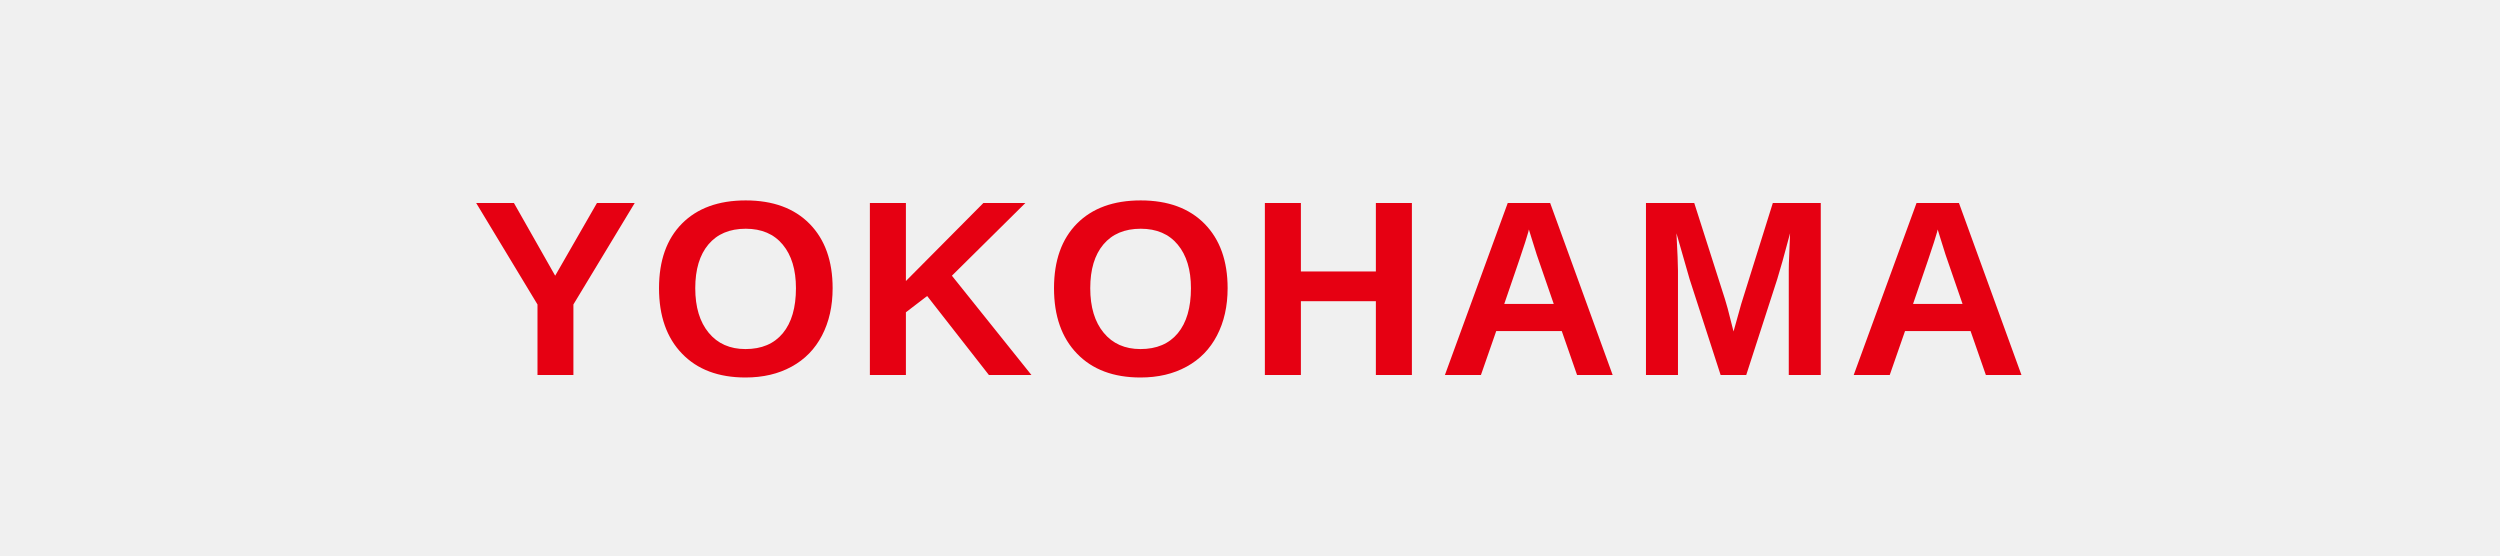
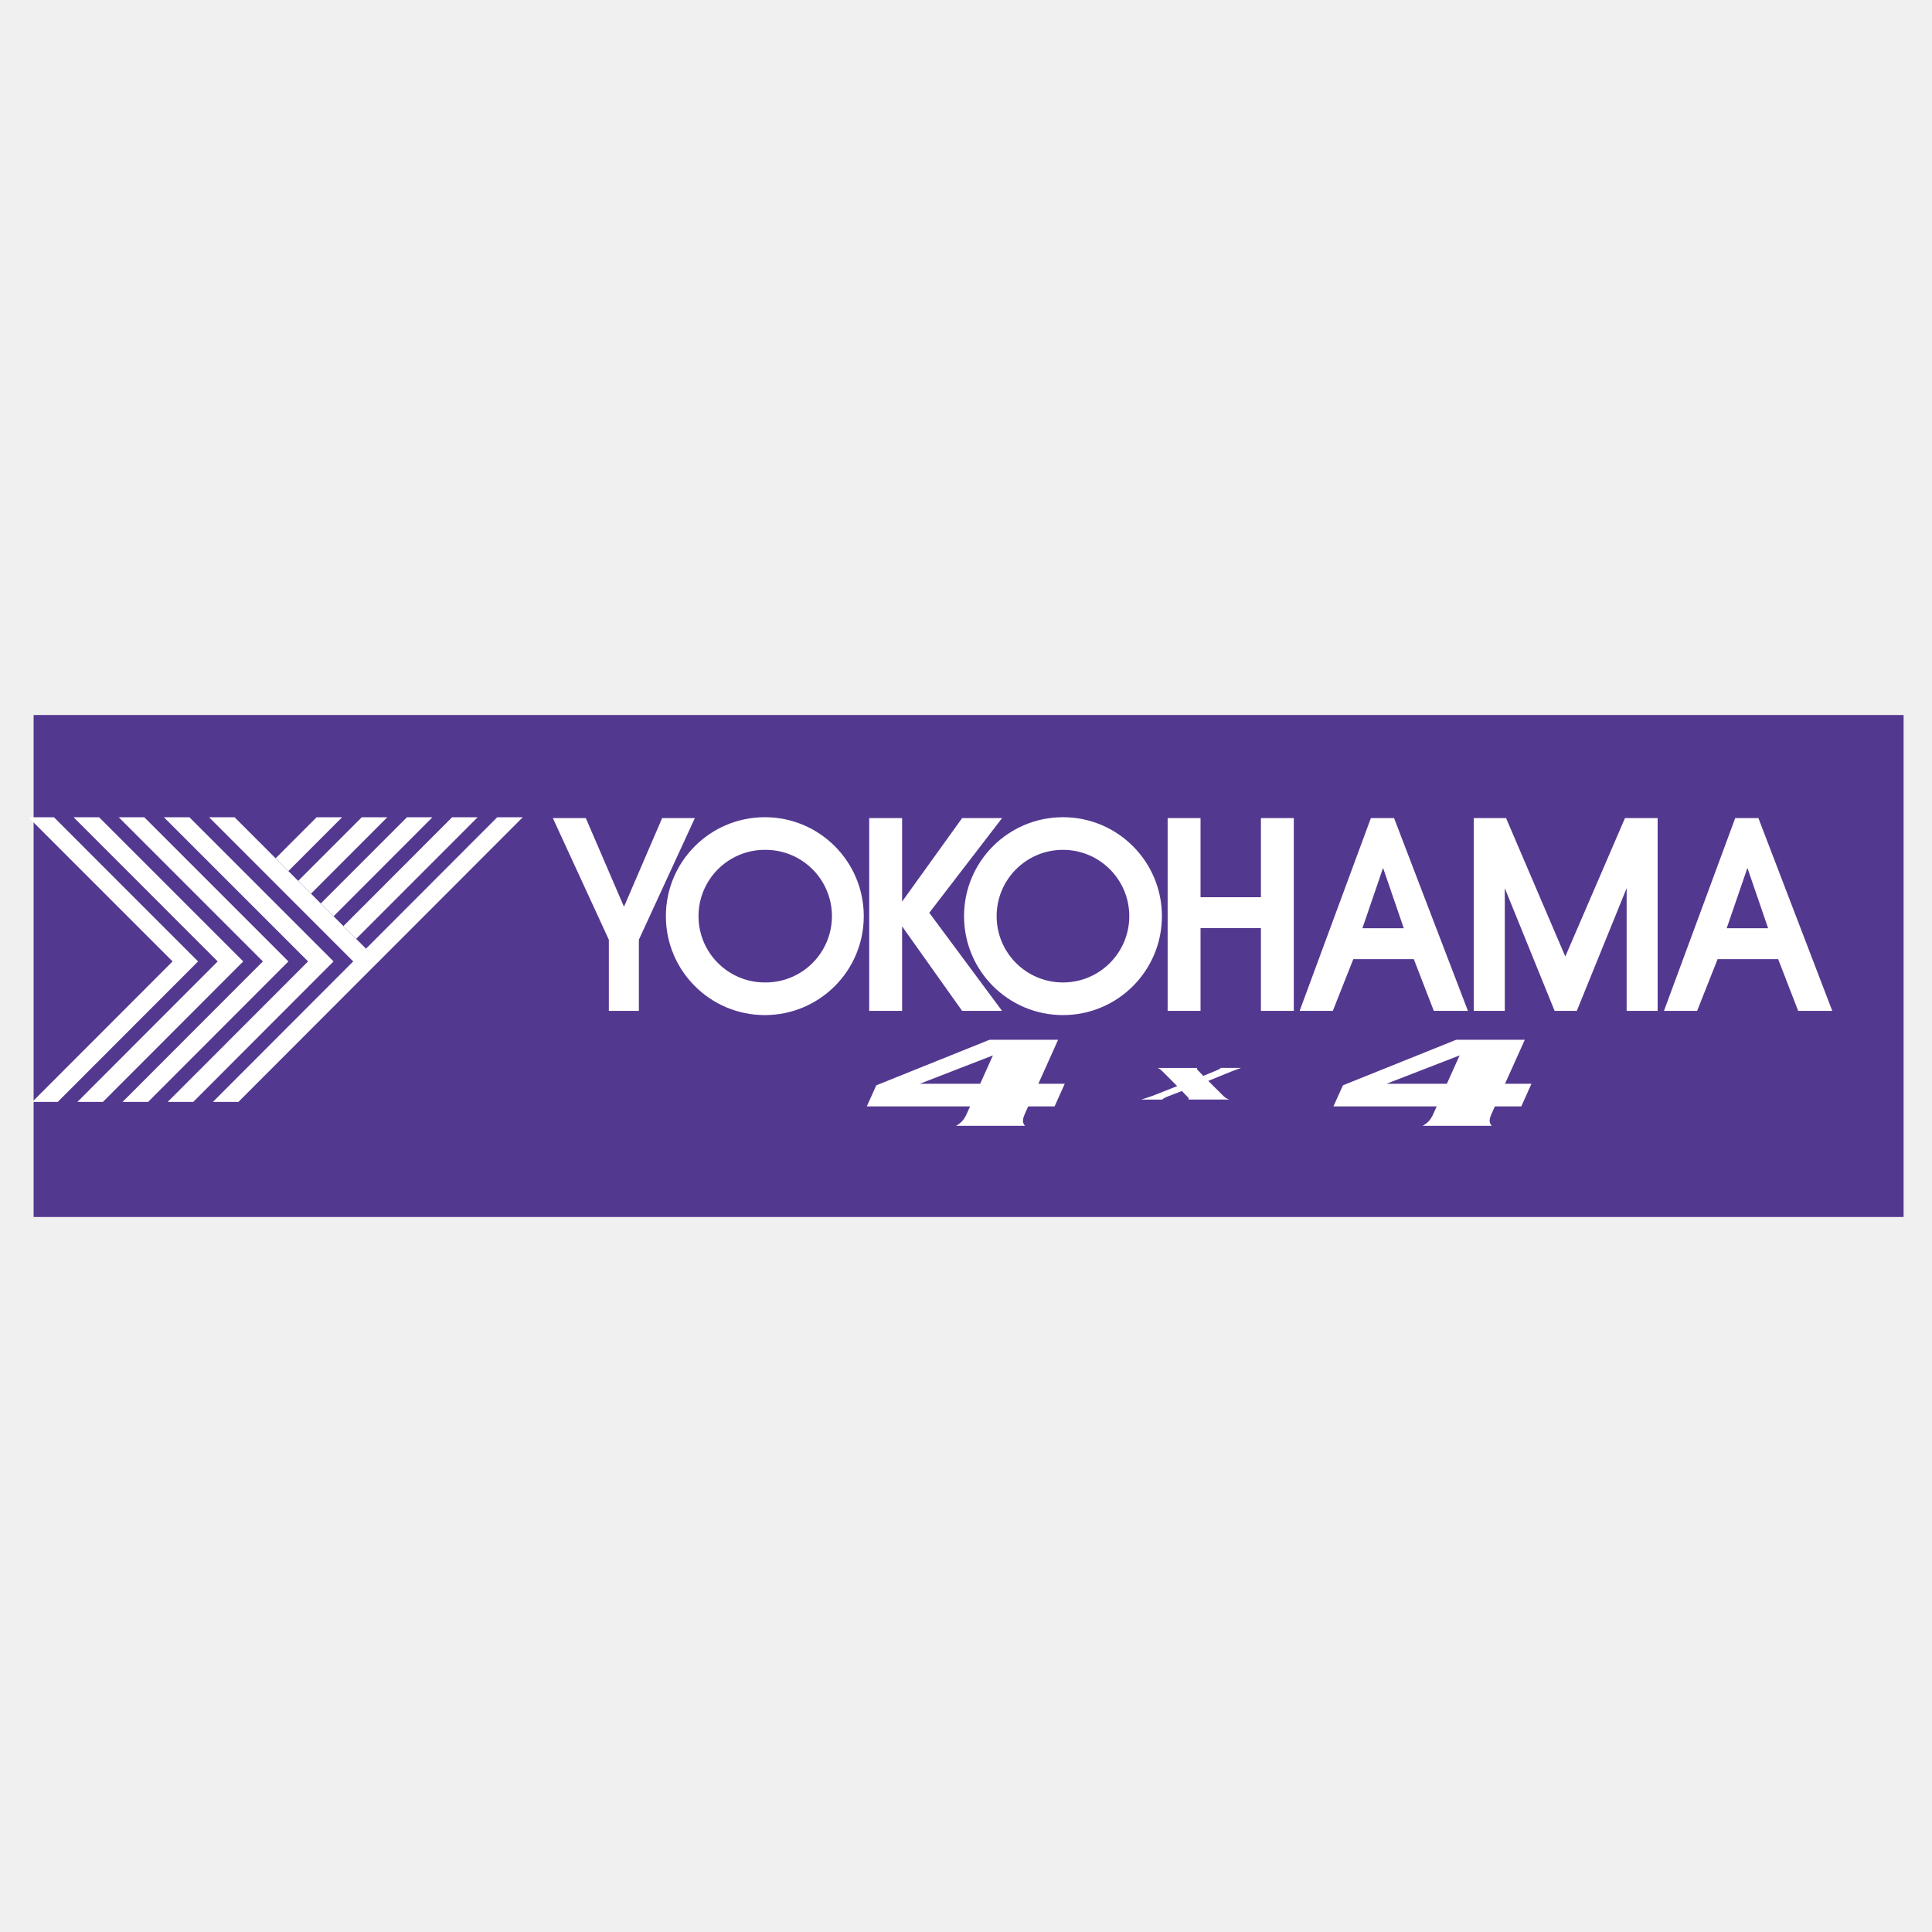
- <svg xmlns="http://www.w3.org/2000/svg" viewBox="0 0 360 80" fill="none">
-   <text x="180" y="54" fill="#E60012" font-family="Montserrat, Arial, sans-serif" font-size="36" font-weight="800" text-anchor="middle" letter-spacing="0.04em">YOKOHAMA</text>
+ <svg xmlns="http://www.w3.org/2000/svg" viewBox="0 0 192.756 192.756">
+   <g fill-rule="evenodd" clip-rule="evenodd">
+     <path fill="#533890" d="M3.353 71.336h186.569v50.084H3.353V71.336z" />
+     <path fill="#fff" d="M37.787 95.921L23.404 81.539h-2.542l14.377 14.382-13.997 14.015h2.545l14-14.015zM60.742 93.751l-5.583-12.13h3.287l3.809 8.847 3.807-8.847h3.265l-5.586 12.13v7.104h-2.997v-7.104h-.002zm25.979-12.13h3.283v8.329l5.988-8.329h3.985l-7.263 9.448 7.263 9.787h-3.985l-5.988-8.431v8.431h-3.283V81.621zm29.775 0h3.283v7.894h6.023v-7.894h3.281v19.234h-3.281V92.6h-6.023v8.255h-3.283V81.621zm23.561 10.99l-2.068-6.021-2.062 6.021h4.13zm-3.284-10.99h2.314l7.367 19.234h-3.402l-1.996-5.161h-6.037l-2.043 5.161h-3.311l7.108-19.234zm20.545 19.234l4.973-12.244v12.244h3.092V81.621h-3.258l-5.955 13.811-5.91-13.811h-3.221v19.234h3.094V88.612l4.971 12.244h2.214v-.001zm19.088-8.244l-2.066-6.021-2.068 6.021h4.134zm-3.283-10.99h2.312l7.371 19.234h-3.402l-1.996-5.161h-6.043l-2.041 5.161h-3.309l7.108-19.234zM76.306 98.02a6.615 6.615 0 1 1 0-13.231 6.616 6.616 0 1 1 0 13.231zm0-16.487a9.87 9.87 0 0 0-9.871 9.872c0 5.453 4.42 9.871 9.871 9.871a9.87 9.87 0 0 0 9.872-9.871 9.87 9.87 0 0 0-9.872-9.872zm29.747 16.487a6.614 6.614 0 0 1-6.619-6.615 6.615 6.615 0 0 1 6.619-6.616 6.615 6.615 0 1 1 0 13.231zm0-16.487a9.87 9.87 0 0 0-9.871 9.872 9.87 9.87 0 0 0 9.871 9.871 9.87 9.87 0 0 0 9.871-9.871 9.87 9.87 0 0 0-9.871-9.872z" />
+     <path fill="#fff" d="M33.279 95.921L18.901 81.539h-2.548l14.383 14.382-14.003 14.015h2.548l13.998-14.015z" />
+     <path fill="#fff" d="M28.775 95.921l-14.38-14.382h-2.548l14.38 14.382-13.998 14.015h2.549l13.997-14.015z" />
+     <path fill="#fff" d="M24.269 95.921L9.889 81.539H7.344l14.377 14.382-13.997 14.015h2.544l14.001-14.015z" />
+     <path fill="#fff" d="M19.762 95.921L5.383 81.539H2.834l14.384 14.382-14 14.015h2.544l14-14.015zM37.74 95.97l14.416-14.431h-2.548L36.506 94.66l1.234 1.31zM35.534 93.668l12.119-12.129h-2.548L34.264 92.396l1.27 1.272zM33.281 91.416l9.863-9.877H40.6l-8.594 8.598 1.275 1.279zM31.028 89.163l7.613-7.624h-2.548l-6.34 6.345 1.275 1.279zM28.772 86.904l5.359-5.365h-2.544L27.5 85.631l1.272 1.273zM99.064 105.297l-7.29 2.83h6.019l1.271-2.83zm7.166 2.83l-1.014 2.26h-2.635l-.336.754c-.289.646-.201.926.021 1.18H95.38c.455-.254.771-.533 1.063-1.18l.338-.754H86.48l.948-2.105 11.298-4.543h6.842l-1.971 4.389h2.633v-.001zm15.731 1.119c.242.242.303.297.67.457h-4.055c.041-.121.006-.176-.105-.279l-.553-.574-1.445.557c-.398.16-.475.248-.508.297h-2.092c1.004-.32 1.209-.402 1.547-.539l2.027-.805-1.568-1.57a1.417 1.417 0 0 0-.363-.242h3.934c-.035.1-.047.127.062.23l.539.562 1.344-.551c.195-.082.324-.154.412-.242h2.008c-.291.105-.59.209-.873.32l-2.393.975 1.412 1.404zm23.666-3.949l-7.295 2.83h6.021l1.274-2.83zm7.166 2.83l-1.014 2.26h-2.635l-.34.754c-.289.646-.195.926.027 1.18h-6.891c.451-.254.771-.533 1.062-1.18l.336-.754h-10.301l.947-2.105 11.299-4.543h6.848l-1.977 4.389h2.639v-.001z" />
+   </g>
</svg>
